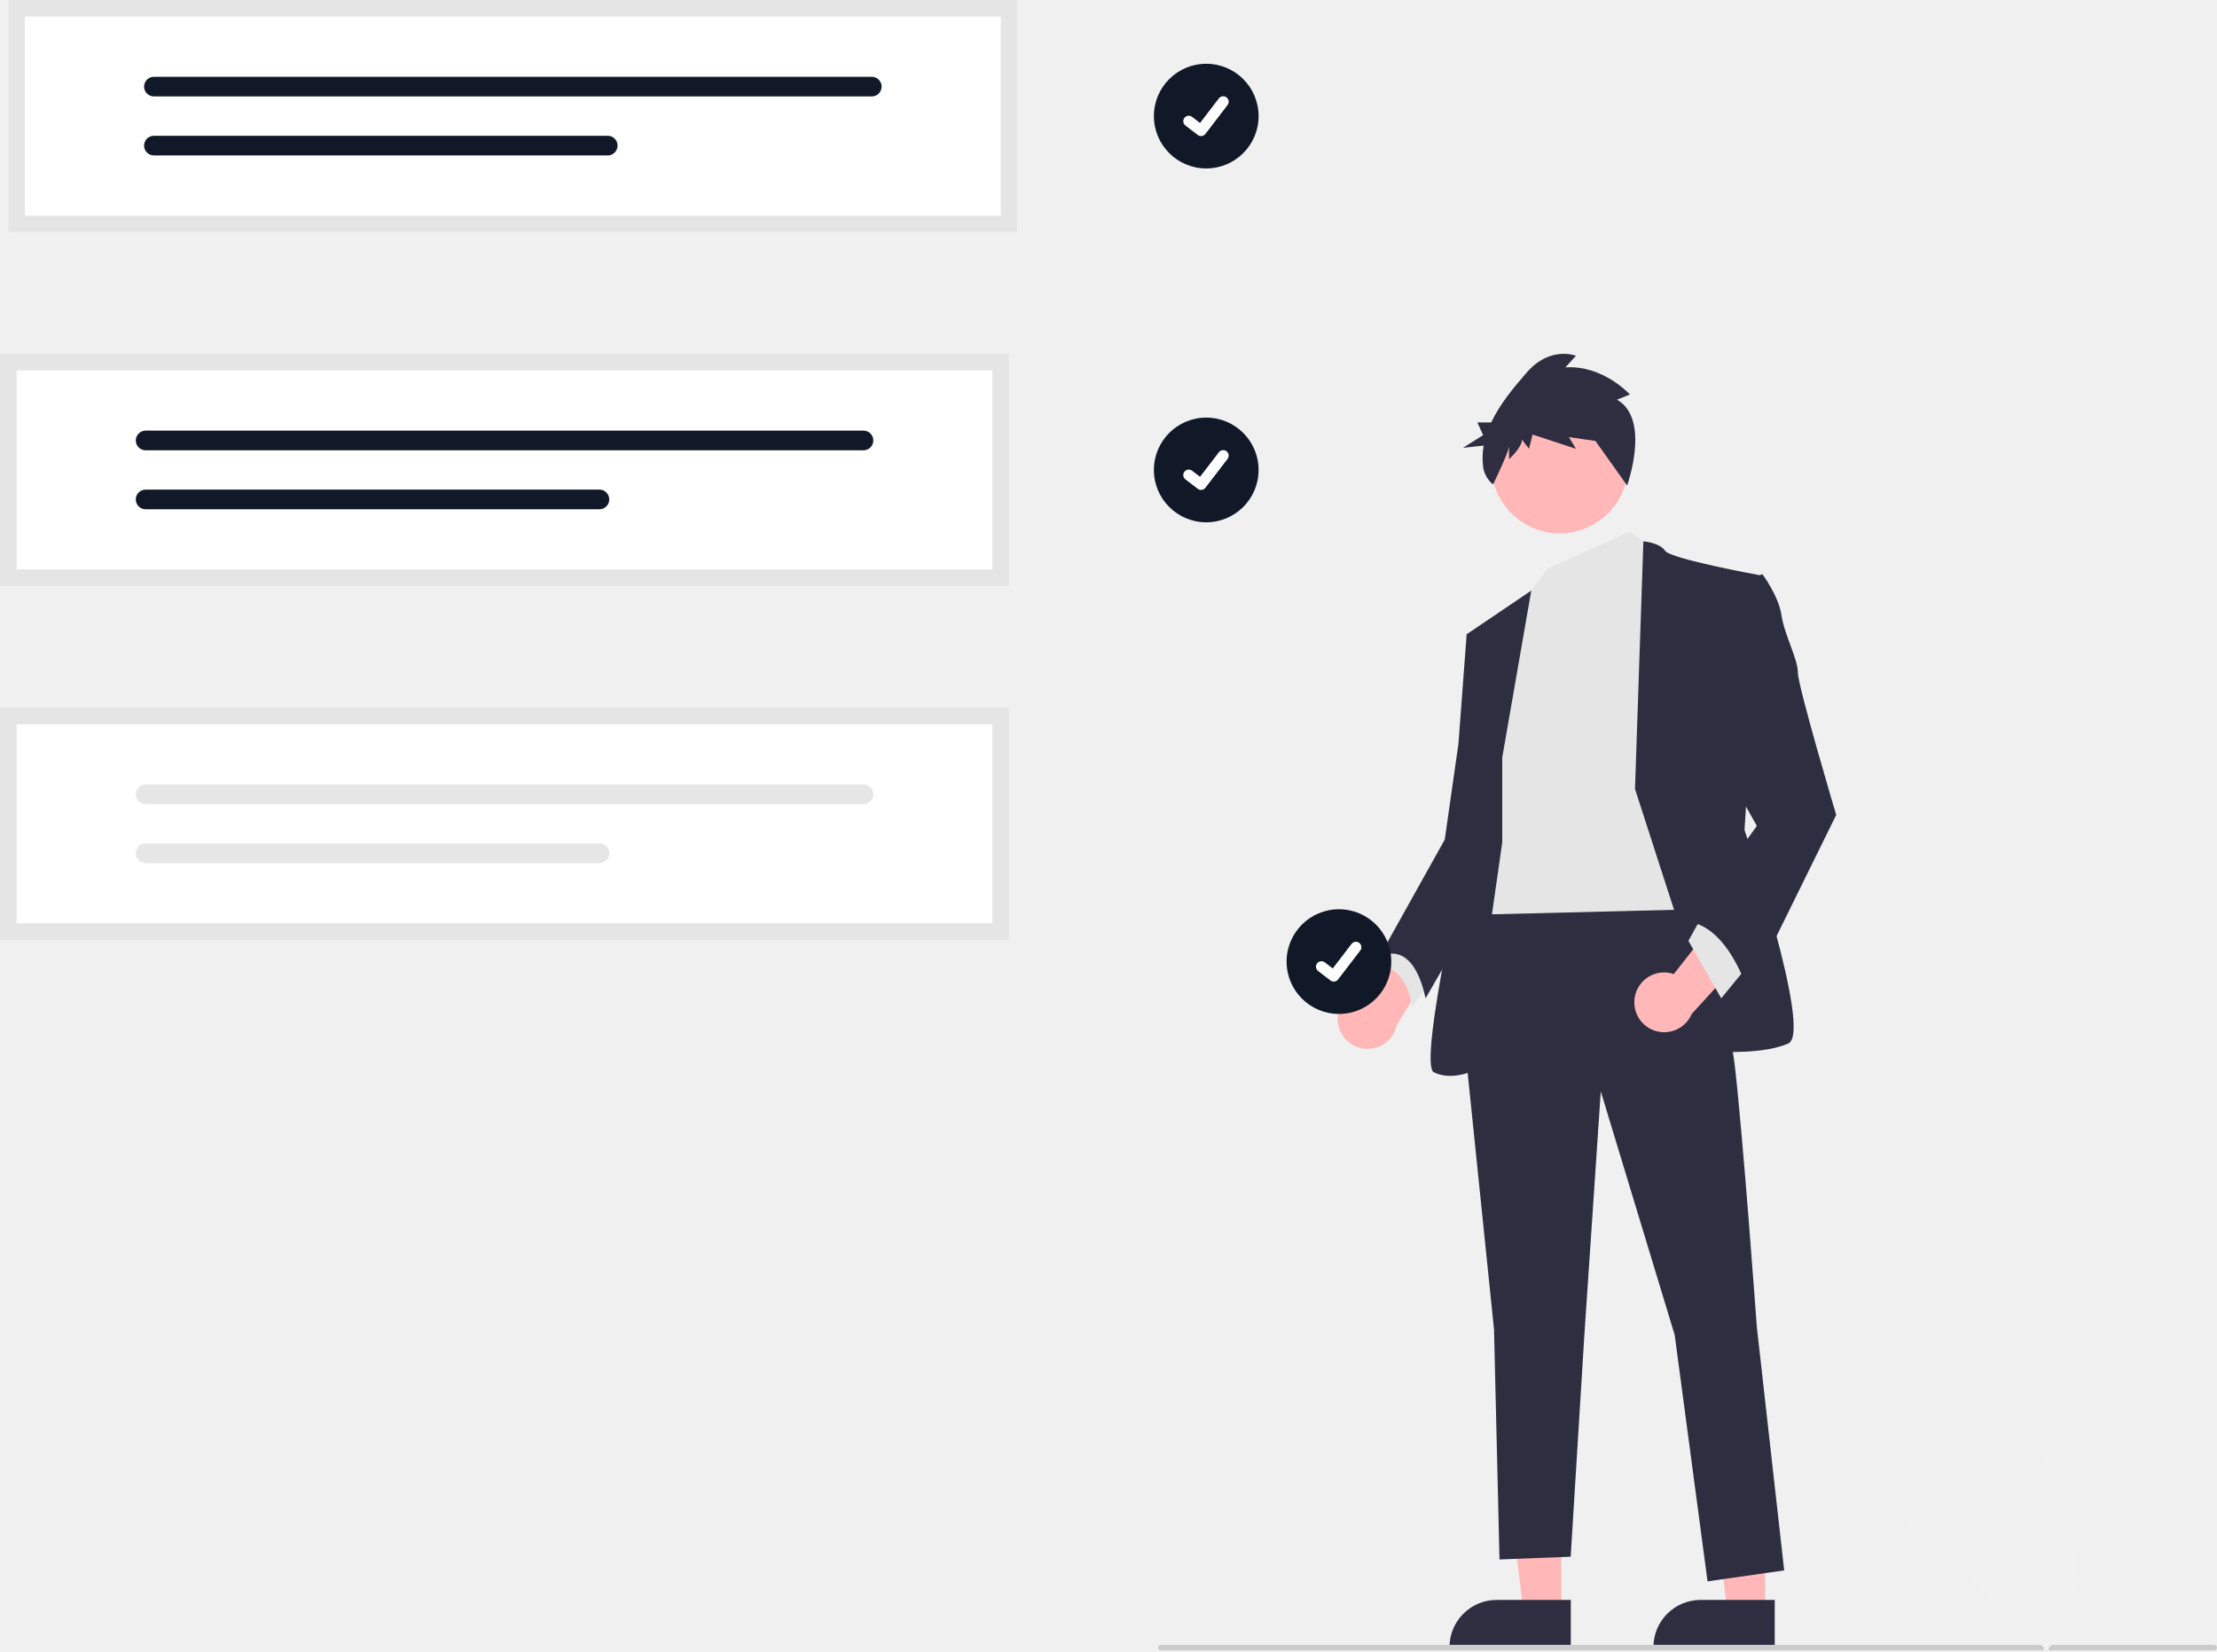
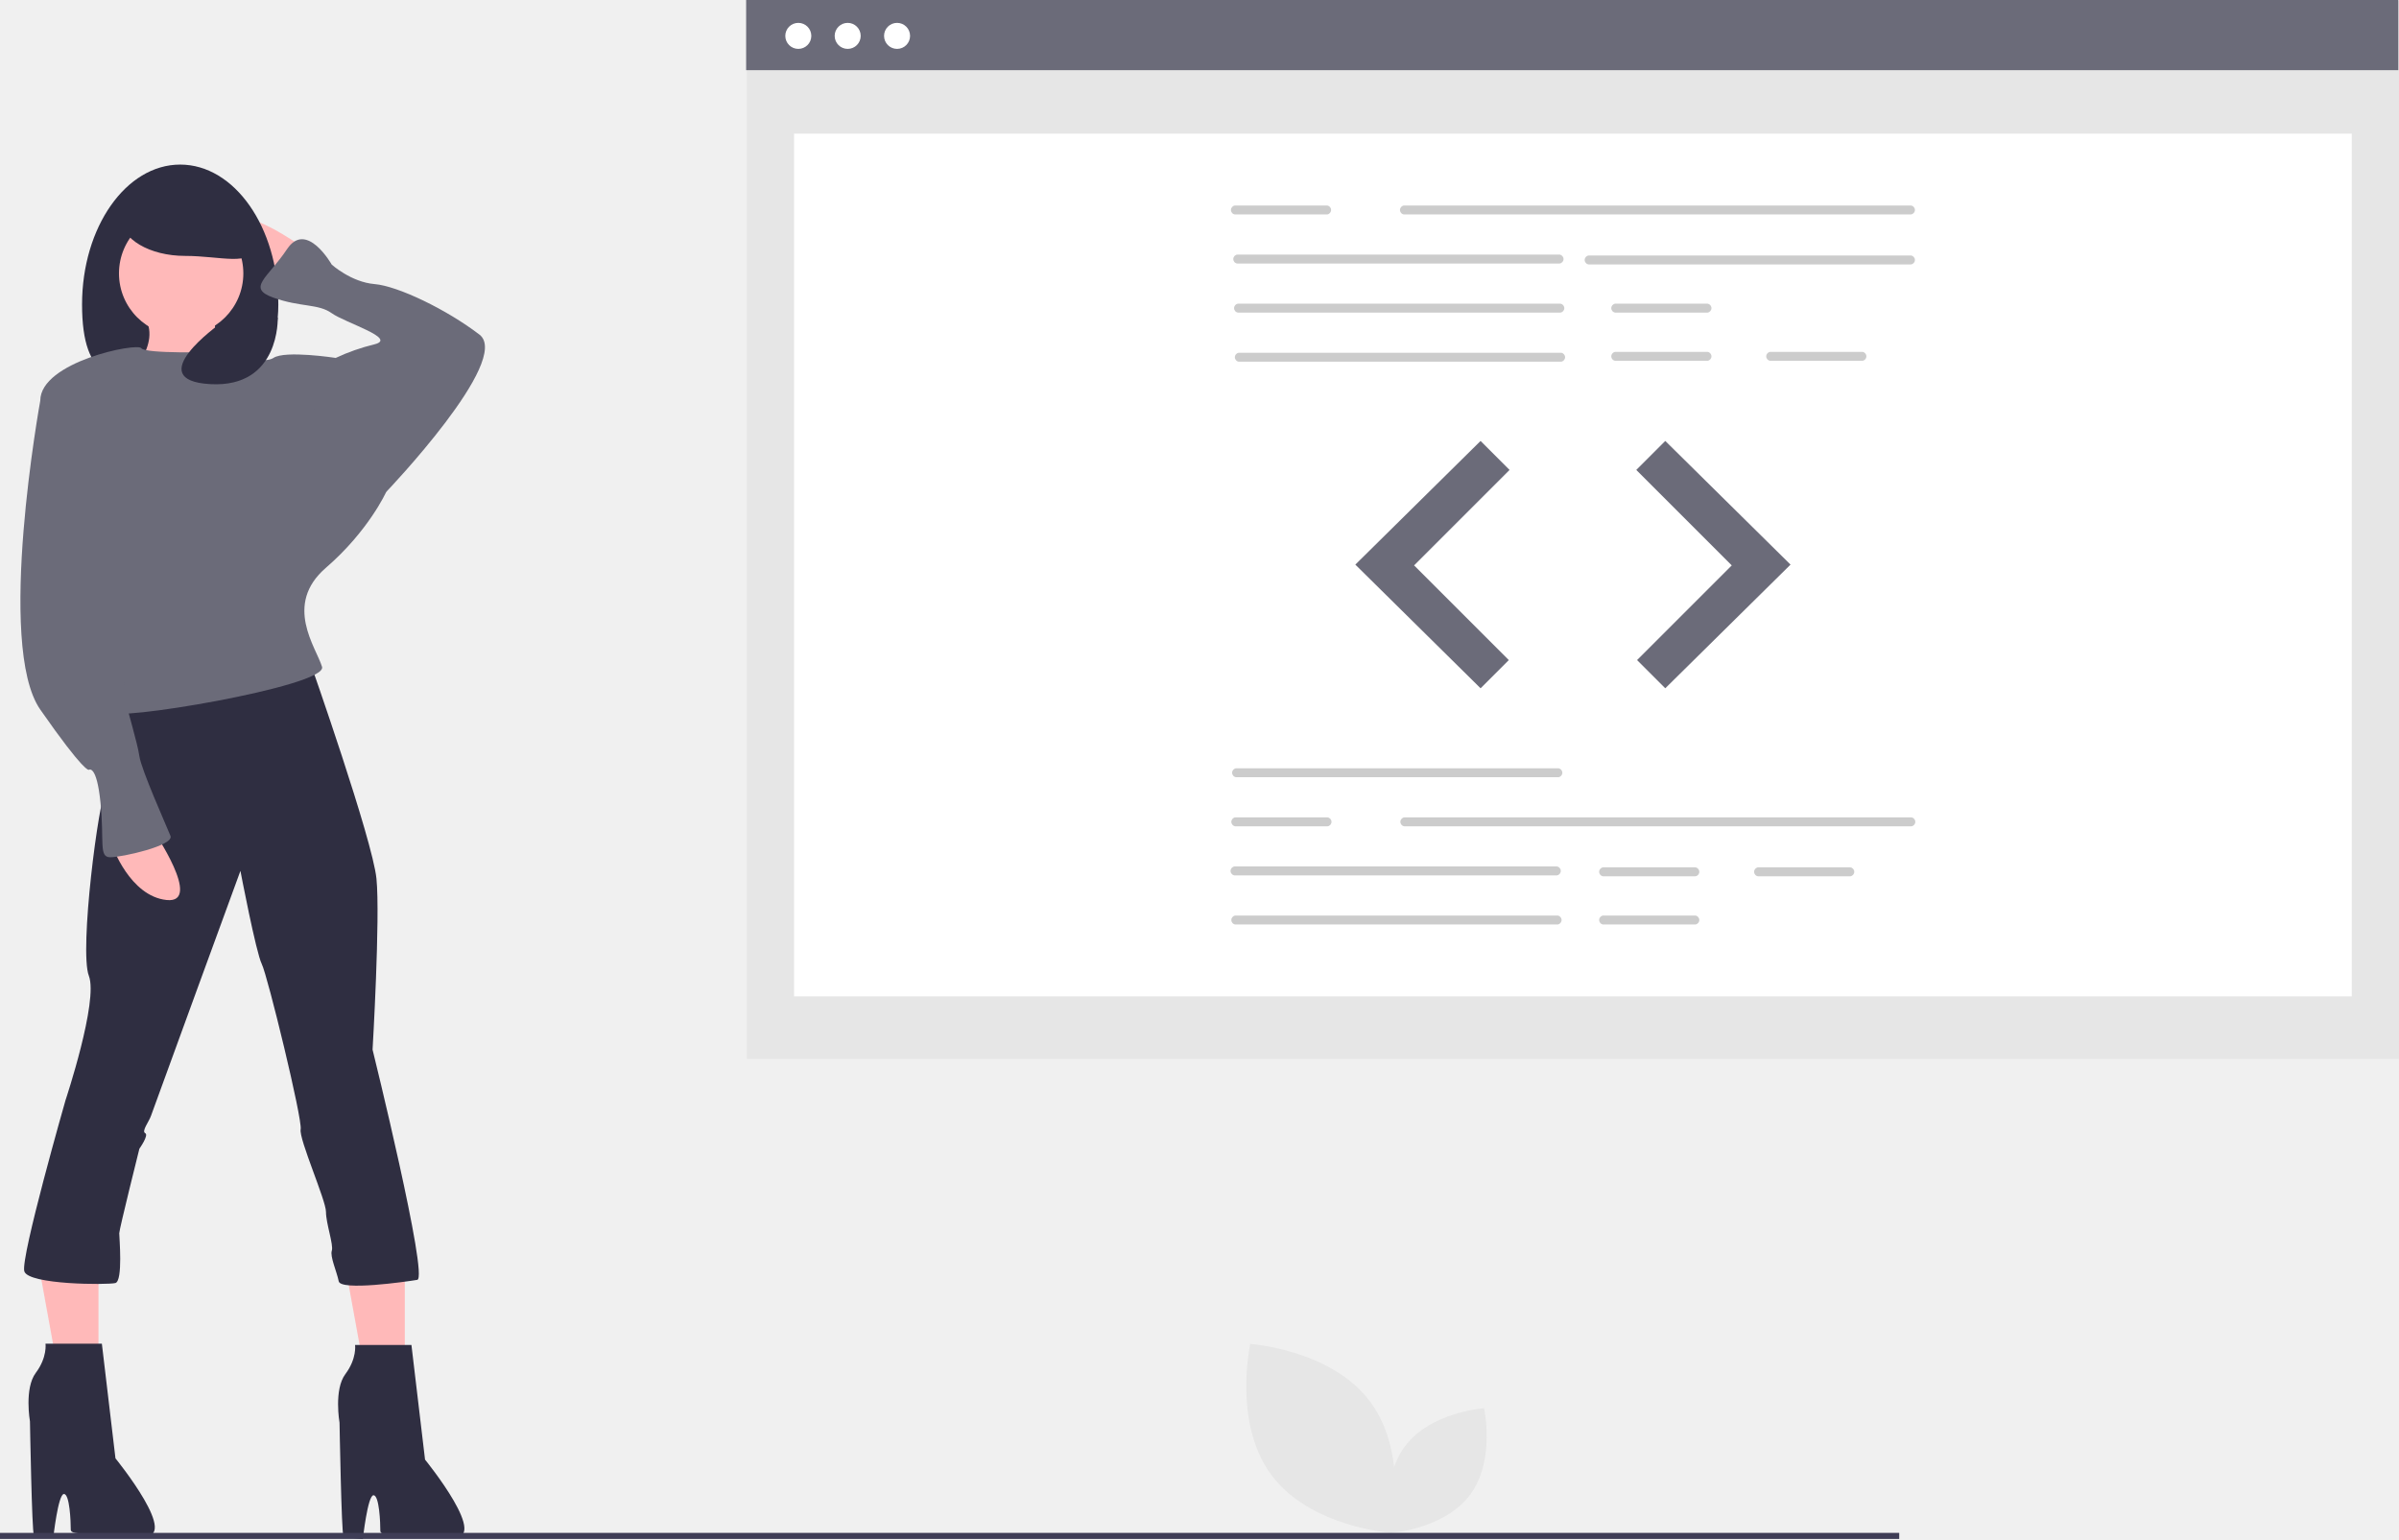
- <svg xmlns="http://www.w3.org/2000/svg" id="a644d002-dee1-4c60-b6d8-14071a55f848" data-name="Layer 1" width="801.921" height="597.457" viewBox="0 0 801.921 597.457">
-   <circle id="a21b076b-2a02-49a5-bb32-17a8ec3aa4f0" data-name="Ellipse 44" cx="436.314" cy="42" r="18.934" fill="#111827" />
-   <path id="e6e13b85-c0f0-465c-a6f6-5f502d6349d1" data-name="Path 395" d="M633.477,200.494a1.964,1.964,0,0,1-1.181-.393l-.021-.016-4.45-3.404A1.977,1.977,0,0,1,630.231,193.543l2.882,2.21,6.811-8.885a1.977,1.977,0,0,1,2.771-.366l.001 0-.042.059.043-.059a1.979,1.979,0,0,1,.366,2.772l-8.011,10.447a1.978,1.978,0,0,1-1.573.771Z" transform="translate(-199.0394 -151.2713)" fill="#fff" />
-   <circle id="a589868e-34c5-408c-9ae2-7552629e8089" data-name="Ellipse 44" cx="436.314" cy="170" r="18.934" fill="#111827" />
-   <path id="e165961b-e395-421d-ab84-b3c9bf16c3b4" data-name="Path 395" d="M633.477,328.494a1.964,1.964,0,0,1-1.181-.393l-.021-.016-4.45-3.404A1.977,1.977,0,1,1,630.231,321.543l2.882,2.21,6.811-8.885a1.977,1.977,0,0,1,2.771-.366l.001 0-.042.059.043-.059a1.979,1.979,0,0,1,.366,2.772l-8.011,10.447a1.978,1.978,0,0,1-1.573.771Z" transform="translate(-199.0394 -151.2713)" fill="#fff" />
-   <path d="M682.904,520.23a10.746,10.746,0,0,1,12.209-11.065l17.341-34.022,9.799,17.256-17.97,29.663a10.804,10.804,0,0,1-21.379-1.831Z" transform="translate(-199.0394 -151.2713)" fill="#ffb7b7" />
-   <polygon points="564.71 583.194 551.101 583.193 544.627 530.702 564.712 530.703 564.71 583.194" fill="#ffb7b7" />
-   <path d="M767.22,747.657l-43.88-.002v-.555a17.08,17.08,0,0,1,17.08-17.079h.001l26.801.001Z" transform="translate(-199.0394 -151.2713)" fill="#2f2e41" />
-   <polygon points="638.483 583.194 624.874 583.193 618.4 530.702 638.485 530.703 638.483 583.194" fill="#ffb7b7" />
-   <path d="M840.993,747.657l-43.881-.002v-.555a17.08,17.08,0,0,1,17.08-17.079h.001l26.801.001Z" transform="translate(-199.0394 -151.2713)" fill="#2f2e41" />
-   <path d="M703.806,490.62l-5.941,9.902s9.902,0,11.882,14.852l7.921-9.902Z" transform="translate(-199.0394 -151.2713)" fill="#e5e5e5" />
-   <path d="M807.772,469.827s15.842,41.586,18.813,67.33,7.921,94.064,7.921,94.064l9.902,88.123-27.724,3.961-11.882-89.113-26.734-88.123-5.941,88.123-4.951,80.202-25.744.99-1.98-83.173-10.892-105.946,5.941-50.498Z" transform="translate(-199.0394 -151.2713)" fill="#2f2e41" />
-   <circle cx="564.176" cy="168.164" r="24.754" fill="#ffb7b7" />
-   <polygon points="589.424 192.312 599.326 199.242 612.198 328.952 531.996 330.932 542.888 240.829 552.789 215.085 559.936 205.636 589.424 192.312" fill="#e5e5e5" />
-   <path d="M790.444,436.657l3.03-89.567s5.882.454,7.862,3.424,34.655,8.911,34.655,8.911l-5.941,92.084s24.754,73.271,15.842,77.232-24.754,2.97-24.754,2.97Z" transform="translate(-199.0394 -151.2713)" fill="#2f2e41" />
-   <path d="M742.422,425.27l10.504-60.365L729.55,380.713,735.491,424.28l-4.951,29.704s-18.813,82.182-12.872,85.153,12.872,0,12.872,0L742.422,455.965Z" transform="translate(-199.0394 -151.2713)" fill="#2f2e41" />
-   <path d="M736.481,378.733,729.55,380.713l-2.97,39.606-4.951,34.655L697.865,497.551s11.882-7.921,16.833,14.852l26.171-45.564Z" transform="translate(-199.0394 -151.2713)" fill="#2f2e41" />
-   <path d="M783.938,295.851l4.668-1.869s-9.76-10.745-23.339-9.811l3.819-4.205s-9.336-3.737-17.823,6.073c-4.462,5.157-9.623,11.22-12.841,18.049h-4.999l2.086,4.594-7.302,4.594,7.495-.825a25.672,25.672,0,0,0-.203,7.62,9.859,9.859,0,0,0,3.61,6.45h0s5.789-11.983,5.789-13.851v4.672s4.668-4.205,4.668-7.008l2.546,3.27,1.273-5.139,15.701,5.139-2.546-4.205,9.76,1.402-3.819-5.139,15.111,21.221S796.244,302.858,783.938,295.851Z" transform="translate(-199.0394 -151.2713)" fill="#2f2e41" />
-   <path d="M790.339,512.11a10.746,10.746,0,0,1,14.125-8.485l23.616-30.009,6.262,18.83-23.386,25.61a10.804,10.804,0,0,1-20.617-5.946Z" transform="translate(-199.0394 -151.2713)" fill="#ffb7b7" />
-   <polygon points="631.506 350.24 622.595 361.132 610.713 340.339 615.663 331.428 631.506 350.24" fill="#e5e5e5" />
-   <path d="M828.565,362.891l7.921-3.961s5.941,7.921,6.931,14.852,5.941,15.842,5.941,20.793,13.862,51.488,13.862,51.488L831.535,510.423s-6.931-23.764-21.783-25.744l24.754-34.655-13.862-24.754Z" transform="translate(-199.0394 -151.2713)" fill="#2f2e41" />
-   <path d="M999.961,748.267h-381a1,1,0,0,1,0-2h381a1,1,0,0,1,0,2Z" transform="translate(-199.0394 -151.2713)" fill="#cbcbcb" />
-   <path d="M564.039,363.271h-365v-84h365Z" transform="translate(-199.0394 -151.2713)" fill="#fff" />
-   <path d="M251.717,307.046a3.556,3.556,0,0,0,0,7.113H511.377a3.556,3.556,0,0,0,0-7.113Z" transform="translate(-199.0394 -151.2713)" fill="#111827" />
-   <path d="M251.717,328.384a3.556,3.556,0,0,0-.015,7.113H415.862a3.556,3.556,0,1,0,0-7.113Z" transform="translate(-199.0394 -151.2713)" fill="#111827" />
-   <path d="M564.039,363.271h-365v-84h365Zm-359-6h353v-72h-353Z" transform="translate(-199.0394 -151.2713)" fill="#e5e5e5" />
-   <path d="M564.039,491.271h-365v-84h365Z" transform="translate(-199.0394 -151.2713)" fill="#fff" />
-   <path d="M251.717,435.046a3.556,3.556,0,0,0,0,7.113H511.377a3.556,3.556,0,0,0,0-7.113Z" transform="translate(-199.0394 -151.2713)" fill="#e6e6e6" />
-   <path d="M251.717,456.384a3.556,3.556,0,0,0-.015,7.113H415.862a3.556,3.556,0,1,0,0-7.113Z" transform="translate(-199.0394 -151.2713)" fill="#e6e6e6" />
-   <path d="M564.039,491.271h-365v-84h365Zm-359-6h353v-72h-353Z" transform="translate(-199.0394 -151.2713)" fill="#e5e5e5" />
-   <path d="M567.039,235.271h-365v-84h365Z" transform="translate(-199.0394 -151.2713)" fill="#fff" />
-   <path d="M254.717,179.046a3.556,3.556,0,0,0,0,7.113H514.377a3.556,3.556,0,0,0,0-7.113Z" transform="translate(-199.0394 -151.2713)" fill="#111827" />
-   <path d="M254.717,200.384a3.556,3.556,0,0,0-.015,7.113H418.862a3.556,3.556,0,1,0,0-7.113Z" transform="translate(-199.0394 -151.2713)" fill="#111827" />
-   <path d="M567.039,235.271h-365v-84h365Zm-359-6h353v-72h-353Z" transform="translate(-199.0394 -151.2713)" fill="#e5e5e5" />
-   <path d="M938.287,748.729v-72.34S966.479,727.675,938.287,748.729Z" transform="translate(-199.0394 -151.2713)" fill="#f1f1f1" />
-   <path d="M940.029,748.716l-53.29-48.921S943.584,713.71,940.029,748.716Z" transform="translate(-199.0394 -151.2713)" fill="#f1f1f1" />
-   <circle id="b5ebad9a-150e-4d35-a0fa-e0e6655123db" data-name="Ellipse 44" cx="484.314" cy="347.846" r="18.934" fill="#111827" />
-   <path id="a3d97315-c3ee-404f-9bfd-8b2853817976" data-name="Path 395" d="M681.477,506.34a1.964,1.964,0,0,1-1.181-.393l-.021-.016-4.45-3.404a1.977,1.977,0,1,1,2.406-3.139l2.882,2.21,6.811-8.885a1.977,1.977,0,0,1,2.771-.366l.001 0-.042.059.043-.059a1.979,1.979,0,0,1,.366,2.772l-8.011,10.447a1.978,1.978,0,0,1-1.573.771Z" transform="translate(-199.0394 -151.2713)" fill="#fff" />
+ <svg xmlns="http://www.w3.org/2000/svg" id="b8c64dc2-e86a-49bc-92bf-164106d9e7fb" data-name="Layer 1" width="887.873" height="569.68" viewBox="0 0 887.873 569.68">
+   <rect x="276.411" y="0.347" width="611.461" height="391.607" fill="#e6e6e6" />
+   <rect x="293.896" y="49.464" width="576.492" height="319.322" fill="#fff" />
+   <rect x="276.15" width="611.461" height="25.977" fill="#6b6b79" />
+   <circle cx="295.454" cy="13.281" r="4.815" fill="#fff" />
+   <circle cx="313.73" cy="13.281" r="4.815" fill="#fff" />
+   <circle cx="332.005" cy="13.281" r="4.815" fill="#fff" />
+   <path d="M863.33,244.533H675.643a1.666,1.666,0,0,1,0-3.303H863.33a1.666,1.666,0,0,1,0,3.303Z" transform="translate(-156.0636 -165.16)" fill="#ccc" />
+   <path d="M733.282,262.7H613.95a1.666,1.666,0,0,1,0-3.303H733.282a1.666,1.666,0,0,1,0,3.303Z" transform="translate(-156.0636 -165.16)" fill="#ccc" />
+   <path d="M863.33,263.03H743.999a1.666,1.666,0,0,1,0-3.303h119.332a1.666,1.666,0,0,1,0,3.303Z" transform="translate(-156.0636 -165.16)" fill="#ccc" />
+   <path d="M733.571,280.867H614.24a1.666,1.666,0,0,1,0-3.303H733.571a1.666,1.666,0,0,1,0,3.303Z" transform="translate(-156.0636 -165.16)" fill="#ccc" />
+   <path d="M733.861,299.035H614.529a1.666,1.666,0,0,1,0-3.303H733.861a1.666,1.666,0,0,1,0,3.303Z" transform="translate(-156.0636 -165.16)" fill="#ccc" />
+   <path d="M788.024,280.867H753.846a1.666,1.666,0,0,1,0-3.303h34.178a1.666,1.666,0,0,1,0,3.303Z" transform="translate(-156.0636 -165.16)" fill="#ccc" />
+   <path d="M788.024,298.705H753.846a1.666,1.666,0,0,1,0-3.303h34.178a1.666,1.666,0,0,1,0,3.303Z" transform="translate(-156.0636 -165.16)" fill="#ccc" />
+   <path d="M845.373,298.705h-34.178a1.666,1.666,0,0,1,0-3.303h34.178a1.666,1.666,0,0,1,0,3.303Z" transform="translate(-156.0636 -165.16)" fill="#ccc" />
+   <path d="M647.259,244.533h-34.178a1.666,1.666,0,0,1,0-3.303h34.178a1.666,1.666,0,0,1,0,3.303Z" transform="translate(-156.0636 -165.16)" fill="#ccc" />
+   <path d="M732.847,452.838H613.515a1.666,1.666,0,0,1,0-3.303h119.332a1.666,1.666,0,0,1,0,3.303Z" transform="translate(-156.0636 -165.16)" fill="#ccc" />
+   <path d="M732.268,489.173H612.936a1.666,1.666,0,0,1,0-3.303h119.332a1.666,1.666,0,0,1,0,3.303Z" transform="translate(-156.0636 -165.16)" fill="#ccc" />
+   <path d="M732.558,507.341H613.226a1.666,1.666,0,0,1,0-3.303h119.332a1.666,1.666,0,0,1,0,3.303Z" transform="translate(-156.0636 -165.16)" fill="#ccc" />
+   <path d="M783.534,489.504H749.357a1.666,1.666,0,0,1,0-3.303h34.178a1.666,1.666,0,0,1,0,3.303Z" transform="translate(-156.0636 -165.16)" fill="#ccc" />
+   <path d="M783.534,507.341H749.357a1.666,1.666,0,0,1,0-3.303h34.178a1.666,1.666,0,0,1,0,3.303Z" transform="translate(-156.0636 -165.16)" fill="#ccc" />
+   <path d="M840.883,489.504H806.706a1.666,1.666,0,0,1,0-3.303h34.178a1.666,1.666,0,0,1,0,3.303Z" transform="translate(-156.0636 -165.16)" fill="#ccc" />
+   <path d="M863.475,471.006H675.788a1.666,1.666,0,0,1,0-3.303H863.475a1.666,1.666,0,0,1,0,3.303Z" transform="translate(-156.0636 -165.16)" fill="#ccc" />
+   <path d="M647.403,471.006h-34.178a1.666,1.666,0,0,1,0-3.303h34.178a1.666,1.666,0,0,1,0,3.303Z" transform="translate(-156.0636 -165.16)" fill="#ccc" />
+   <polygon points="547.965 163.221 501.622 208.985 547.965 254.748 558.392 244.321 523.345 209.274 558.681 173.938 547.965 163.221" fill="#e6e6e6" />
+   <polygon points="616.32 163.221 662.662 208.985 616.32 254.748 605.893 244.321 640.939 209.274 605.603 173.938 616.32 163.221" fill="#e6e6e6" />
+   <polygon points="547.965 163.221 501.622 208.985 547.965 254.748 558.392 244.321 523.345 209.274 558.681 173.938 547.965 163.221" fill="#6b6b79" />
+   <polygon points="616.32 163.221 662.662 208.985 616.32 254.748 605.893 244.321 640.939 209.274 605.603 173.938 616.32 163.221" fill="#6b6b79" />
+   <path d="M626.667,711.195c14.42,19.311,44.352,21.344,44.352,21.344s6.554-29.277-7.866-48.588-44.352-21.344-44.352-21.344S612.247,691.884,626.667,711.195Z" transform="translate(-156.0636 -165.16)" fill="#e6e6e6" />
+   <path d="M700.123,718.455c-9.515,12.743-29.267,14.084-29.267,14.084s-4.324-19.319,5.191-32.062,29.267-14.084,29.267-14.084S709.638,705.712,700.123,718.455Z" transform="translate(-156.0636 -165.16)" fill="#e6e6e6" />
+   <polygon points="149.825 460.994 149.825 511.12 135.503 511.12 125.956 458.607 149.825 460.994" fill="#ffb9b9" />
+   <polygon points="36.445 460.994 36.445 511.12 22.124 511.12 12.576 458.607 36.445 460.994" fill="#ffb9b9" />
+   <path d="M268.061,256.642s-23.014-16.541-25.891-8.63S259.431,270.307,259.431,270.307Z" transform="translate(-156.0636 -165.16)" fill="#ffb9b9" />
+   <path d="M186.433,277.858c0,28.598,12.313,29.487,32.371,29.487s40.267-.889,40.267-29.487-16.261-51.782-36.319-51.782S186.433,249.26,186.433,277.858Z" transform="translate(-156.0636 -165.16)" fill="#2f2e41" />
+   <path d="M235.698,277.499s-2.877,21.576,10.788,23.014-44.59,5.753-44.59,5.753,15.103-13.665,7.192-24.452S235.698,277.499,235.698,277.499Z" transform="translate(-156.0636 -165.16)" fill="#ffb9b9" />
+   <path d="M308.336,662.983l5.034,42.432s25.172,30.925,9.349,28.768-25.891.459-25.891-2.418-.372-13.155-2.53-13.155-3.943,16.23-3.943,16.23-6.473-.49-7.192-1.209-1.438-41.88-1.438-41.88-2.158-12.226,2.158-17.98,3.596-10.788,3.596-10.788Z" transform="translate(-156.0636 -165.16)" fill="#2f2e41" />
+   <path d="M193.763,662.517l5.034,42.432s25.172,30.925,9.349,28.768-25.891.459-25.891-2.418-.372-13.155-2.53-13.155-3.943,16.23-3.943,16.23-6.473-.49-7.192-1.209-1.438-41.88-1.438-41.88-2.158-12.226,2.158-17.98,3.596-10.788,3.596-10.788Z" transform="translate(-156.0636 -165.16)" fill="#2f2e41" />
+   <path d="M270.938,410.548s23.014,65.446,24.452,79.83-1.438,63.289-1.438,63.289,20.856,84.499,16.541,85.218-28.346,4.129-29.065.533-3.283-9.163-2.564-11.321S276.707,618.028,276.707,613.713s-10.084-26.964-9.365-30.559-12.226-56.816-14.384-61.131-7.911-34.521-7.911-34.521-32.363,88.46-33.083,90.618-3.596,5.754-2.158,6.473-2.158,5.754-2.158,5.754-7.452,29.84-7.452,31.279,1.438,17.719-1.438,18.438-32.261.673-33.7-4.361,15.261-63.336,15.261-63.336,12.226-36.679,8.63-46.028,3.596-65.446,6.473-69.761,3.596-30.206,3.596-30.206Z" transform="translate(-156.0636 -165.16)" fill="#2f2e41" />
+   <circle cx="67.048" cy="101.191" r="23.014" fill="#ffb9b9" />
+   <path d="M235.698,295.478s-25.891.719-27.329-1.438-37.398,5.034-37.398,19.418,20.856,70.48,20.856,70.48,7.911,40.275,5.753,44.59,79.83-9.349,77.672-16.541-14.384-23.014,1.438-36.679,22.295-28.048,22.295-28.048l-18.699-49.624s-18.699-2.877-23.014,0S235.698,295.478,235.698,295.478Z" transform="translate(-156.0636 -165.16)" fill="#6b6b79" />
+   <path d="M293.952,350.856l5.034-3.596s46.747-48.905,34.521-58.254S303.301,271.026,294.671,270.307s-15.822-7.192-15.822-7.192-9.349-16.541-16.541-5.753-15.103,14.384-5.034,17.98,16.541,2.158,21.576,5.754,24.452,9.349,15.822,11.507a77.195,77.195,0,0,0-14.384,5.034L270.938,314.177Z" transform="translate(-156.0636 -165.16)" fill="#6b6b79" />
+   <path d="M212.684,472.399s18.699,27.329,5.034,25.891-20.137-20.137-20.137-20.137Z" transform="translate(-156.0636 -165.16)" fill="#ffb9b9" />
+   <path d="M176.005,309.862l-5.034,3.596s-16.541,90.618,0,114.351,17.98,22.295,17.98,22.295,2.877-2.158,4.315,12.226-.719,20.137,3.596,20.137,23.733-4.315,22.295-7.911-10.788-24.452-11.507-29.487-4.315-16.541-5.753-23.014,6.473-10.069,2.877-23.733-8.63-38.117-8.63-43.151S176.005,309.862,176.005,309.862Z" transform="translate(-156.0636 -165.16)" fill="#6b6b79" />
+   <path d="M200.817,245.854c0,7.745,10.626,14.024,23.733,14.024s25.172,4.149,25.172-3.596-12.064-24.452-25.172-24.452S200.817,238.109,200.817,245.854Z" transform="translate(-156.0636 -165.16)" fill="#2f2e41" />
+   <path d="M258.856,282.712s.969,26.071-24.939,24.633,3.501-22.285,3.501-22.285Z" transform="translate(-156.0636 -165.16)" fill="#2f2e41" />
+   <rect y="567.379" width="702.906" height="2.241" fill="#3f3d56" />
</svg>
